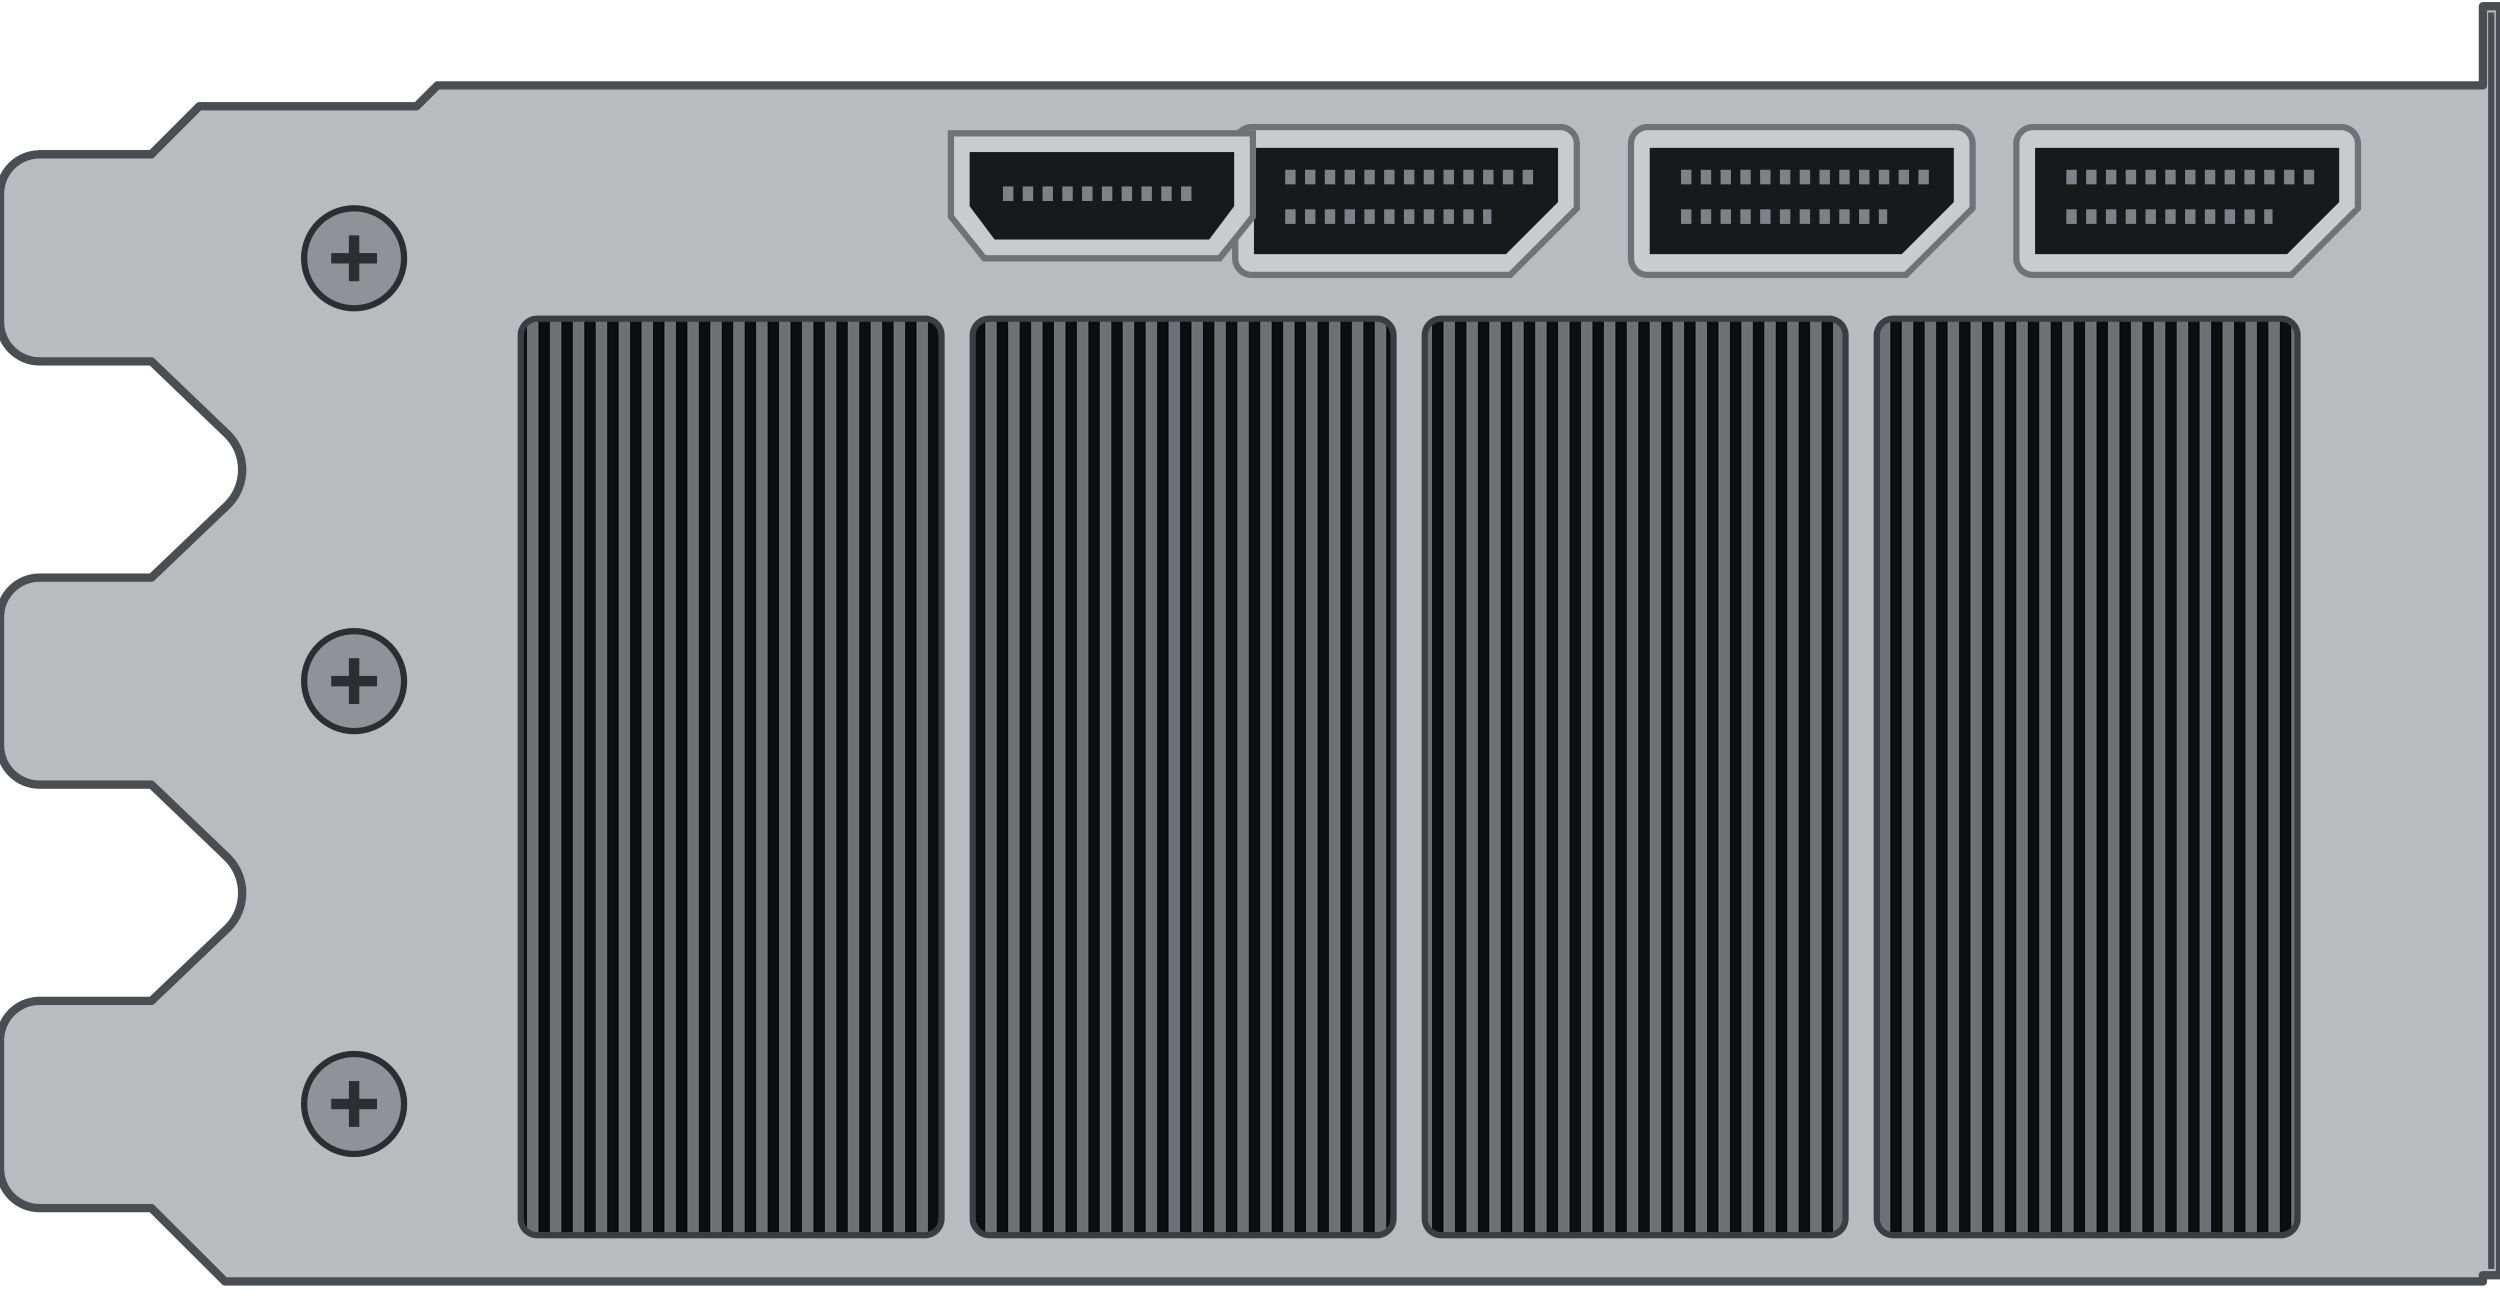
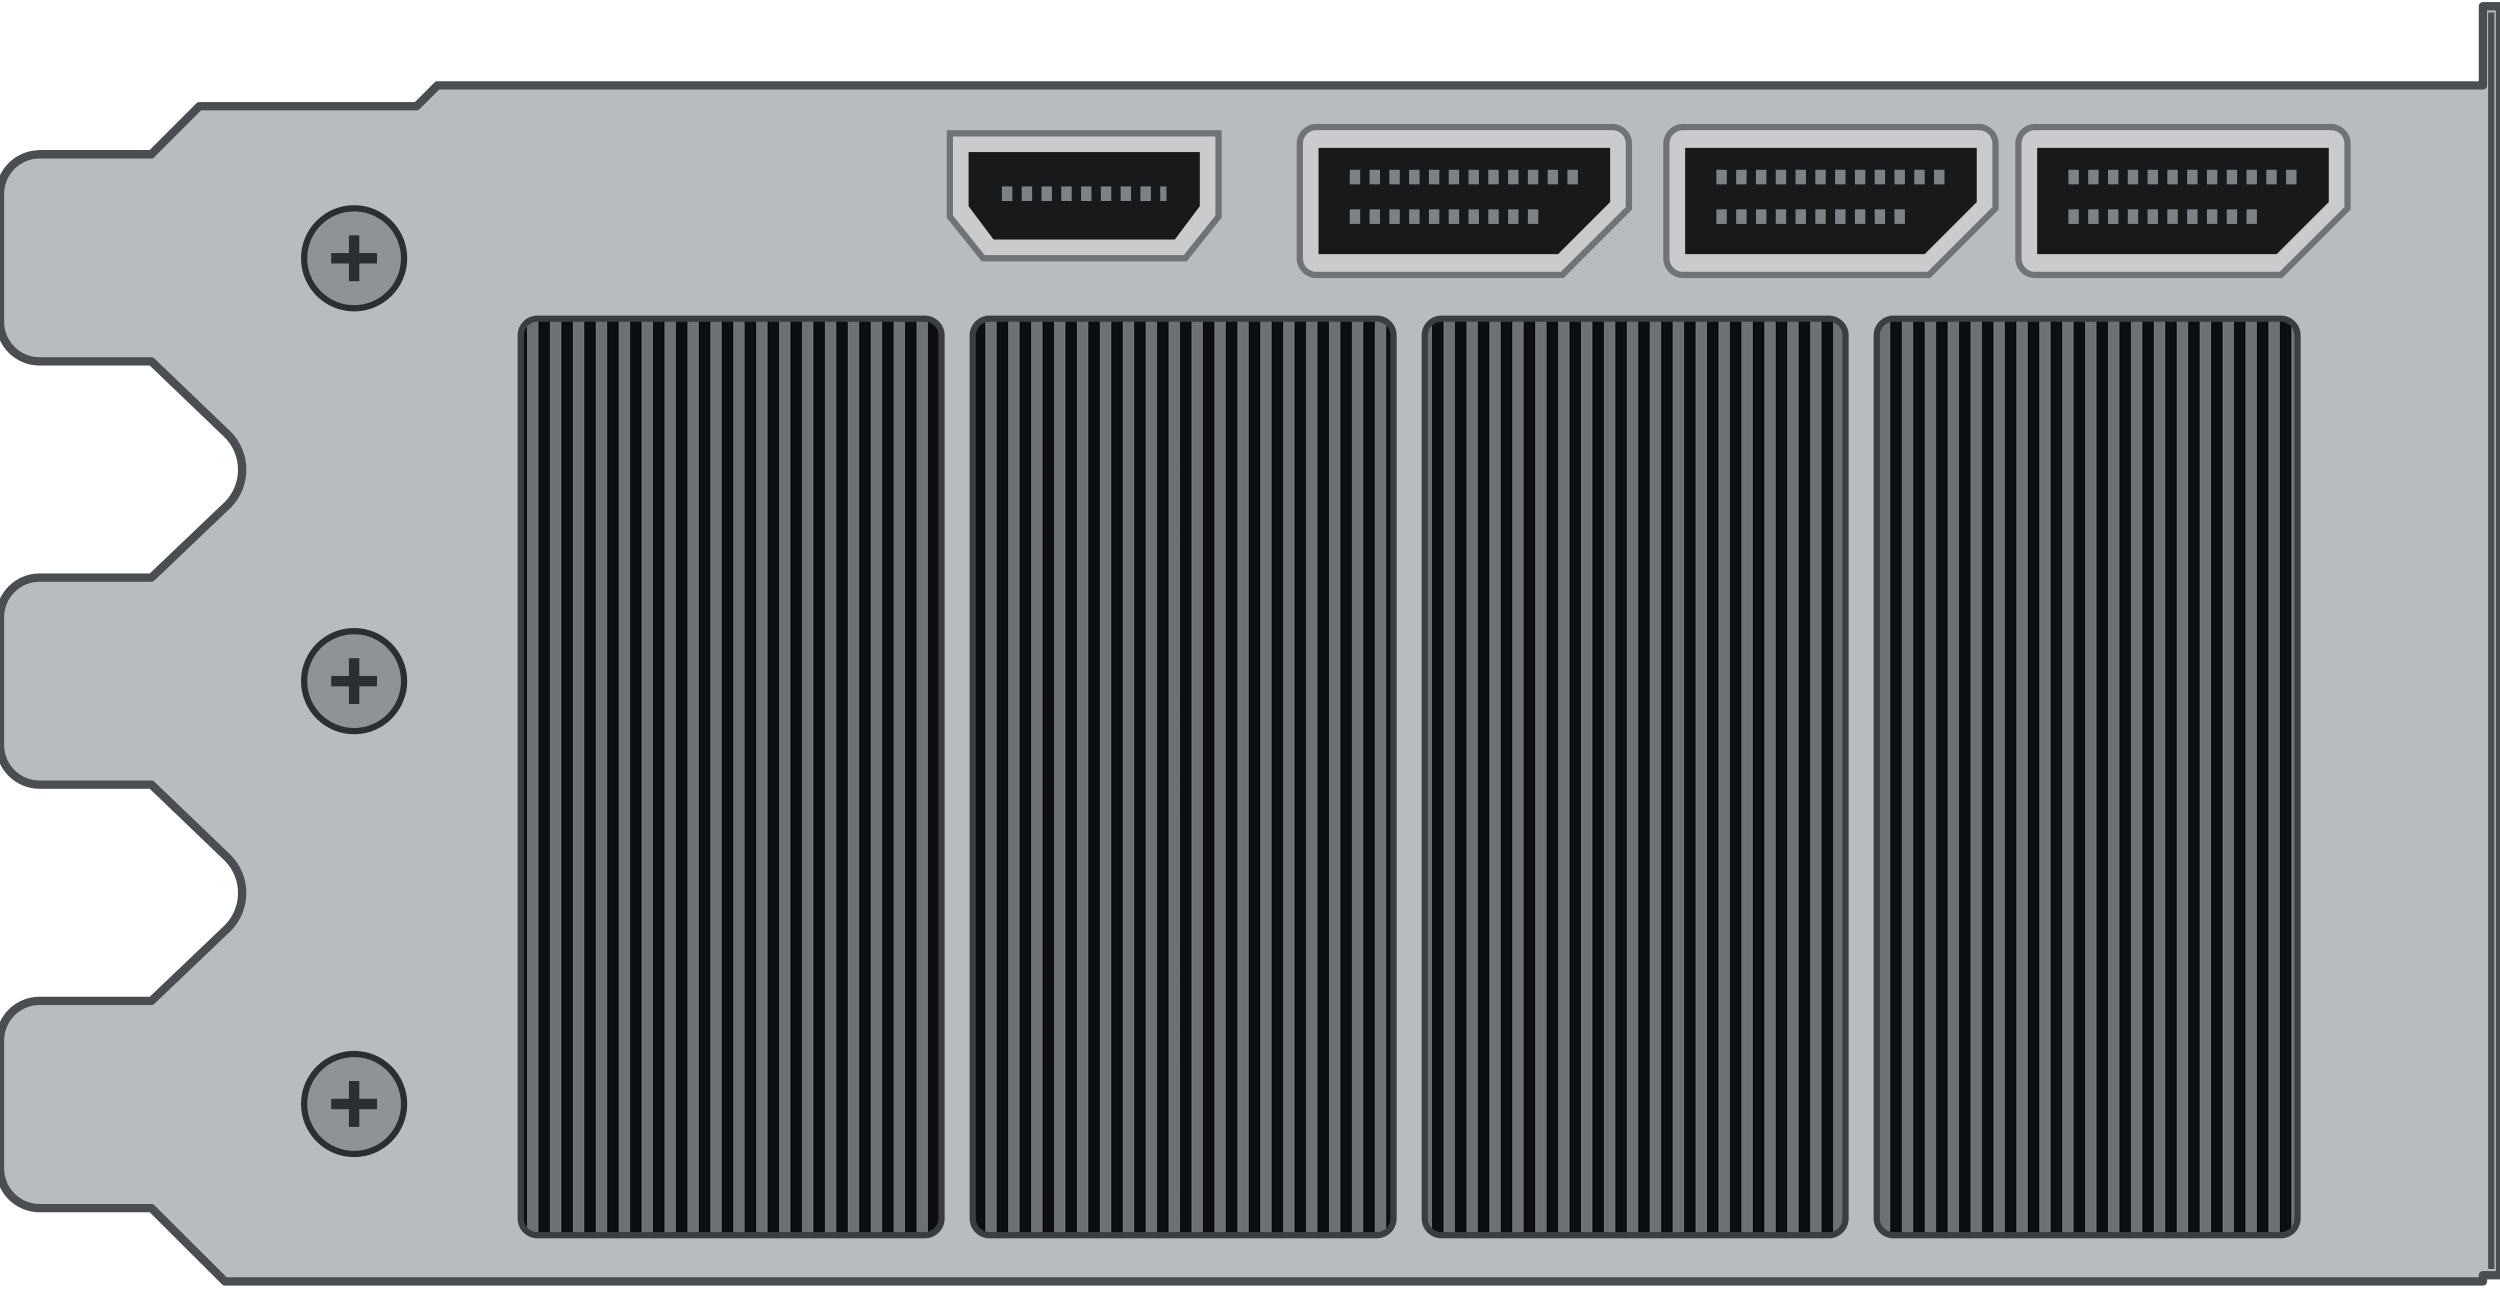
<svg xmlns="http://www.w3.org/2000/svg" width="120.02mm" height="62.23mm" viewBox="0 0 120.02 62.23">
  <path id="plate" d="M1.9 7.4 L7.27 7.4 L9.57 5.1 L20.0 5.1 L21.0 4.1 L119.2 4.1 L119.2 0.3 L120.02 0.3 L120.02 61.22 L119.2 61.22 L119.2 61.52 L10.8 61.52 L7.27 58 L1.9 58 A1.9 1.9 0 0 1 0 56.1 L0 49.95 A1.9 1.9 0 0 1 1.9 48.05 L7.27 48.05 L10.95 44.54 A2.4 2.4 0 0 0 10.95 41.2 L7.27 37.67 L1.9 37.67 A1.9 1.9 0 0 1 0 35.78 L0 29.63 A1.9 1.9 0 0 1 1.9 27.73 L7.27 27.73 L10.95 24.22 A2.4 2.4 0 0 0 10.95 20.88 L7.27 17.35 L1.9 17.35 A1.9 1.9 0 0 1 0 15.46 L0 9.31 A1.9 1.9 0 0 1 1.9 7.41 L7.27 7.41 Z" fill="#b9bcbf" stroke="#4a4e52" stroke-width="0.4" stroke-linejoin="round" />
  <path id="flange-fold" d="M119.6 0.6 V60.92" stroke="#4a4e52" stroke-width="0.3" fill="none" />
  <g id="display-port-1">
-     <path d="M97.6 6.1 L112.4 6.1 A0.8 0.8 0 0 1 113.2 6.9 L113.2 10.0 L110 13.2 L97.6 13.2 A0.8 0.8 0 0 1 96.8 12.4 L96.8 6.9 A0.8 0.8 0 0 1 97.6 6.1 Z" fill="#c9cbcc" stroke="#6f7378" stroke-width="0.3" />
-     <path d="M97.7 7.1 L112.3 7.1 L112.3 9.7 L109.8 12.2 L97.7 12.2 Z" fill="#18191b" />
-     <path d="M99.2 8.5 H111.1 M99.2 10.4 H109.1" stroke="#7d8288" stroke-width="0.7" stroke-dasharray="0.5 0.45" fill="none" />
+     <path d="M97.7 6.1 L111.9 6.1 A0.8 0.8 0 0 1 112.7 6.9 L112.7 10.0 L109.5 13.2 L97.7 13.2 A0.8 0.8 0 0 1 96.9 12.4 L96.9 6.9 A0.8 0.8 0 0 1 97.7 6.1 Z" fill="#c9cbcc" stroke="#6f7378" stroke-width="0.3" />
+     <path d="M97.8 7.1 L111.8 7.1 L111.8 9.7 L109.3 12.2 L97.8 12.2 Z" fill="#18191b" />
+     <path d="M99.3 8.5 H110.6 M99.3 10.4 H108.6" stroke="#7d8288" stroke-width="0.7" stroke-dasharray="0.5 0.45" fill="none" />
  </g>
  <g id="display-port-2">
-     <path d="M79.1 6.1 L93.9 6.1 A0.8 0.8 0 0 1 94.7 6.9 L94.7 10.0 L91.5 13.2 L79.1 13.2 A0.8 0.8 0 0 1 78.3 12.4 L78.3 6.9 A0.8 0.8 0 0 1 79.1 6.1 Z" fill="#c9cbcc" stroke="#6f7378" stroke-width="0.3" />
-     <path d="M79.2 7.1 L93.8 7.1 L93.8 9.7 L91.3 12.2 L79.2 12.2 Z" fill="#18191b" />
-     <path d="M80.7 8.5 H92.6 M80.7 10.4 H90.6" stroke="#7d8288" stroke-width="0.7" stroke-dasharray="0.5 0.45" fill="none" />
+     <path d="M80.8 6.1 L95.0 6.1 A0.8 0.8 0 0 1 95.8 6.9 L95.8 10.0 L92.6 13.2 L80.8 13.2 A0.8 0.8 0 0 1 80.0 12.4 L80.0 6.9 A0.8 0.8 0 0 1 80.8 6.1 Z" fill="#c9cbcc" stroke="#6f7378" stroke-width="0.3" />
+     <path d="M80.9 7.1 L94.9 7.1 L94.9 9.7 L92.4 12.2 L80.9 12.2 Z" fill="#18191b" />
+     <path d="M82.4 8.5 H93.7 M82.4 10.4 H91.7" stroke="#7d8288" stroke-width="0.7" stroke-dasharray="0.5 0.45" fill="none" />
  </g>
  <g id="display-port-3">
-     <path d="M60.1 6.1 L74.9 6.1 A0.8 0.8 0 0 1 75.7 6.9 L75.7 10.0 L72.5 13.2 L60.1 13.2 A0.8 0.8 0 0 1 59.3 12.4 L59.3 6.9 A0.8 0.8 0 0 1 60.1 6.1 Z" fill="#c9cbcc" stroke="#6f7378" stroke-width="0.3" />
-     <path d="M60.2 7.1 L74.8 7.1 L74.8 9.7 L72.3 12.2 L60.2 12.2 Z" fill="#18191b" />
-     <path d="M61.7 8.5 H73.6 M61.7 10.4 H71.6" stroke="#7d8288" stroke-width="0.7" stroke-dasharray="0.5 0.45" fill="none" />
+     <path d="M63.2 6.1 L77.4 6.1 A0.8 0.8 0 0 1 78.2 6.9 L78.2 10.0 L75.0 13.2 L63.2 13.2 A0.8 0.8 0 0 1 62.4 12.4 L62.4 6.9 A0.8 0.8 0 0 1 63.2 6.1 Z" fill="#c9cbcc" stroke="#6f7378" stroke-width="0.3" />
+     <path d="M63.3 7.1 L77.3 7.1 L77.3 9.7 L74.8 12.2 L63.3 12.2 Z" fill="#18191b" />
+     <path d="M64.8 8.5 H76.1 M64.8 10.4 H74.1" stroke="#7d8288" stroke-width="0.7" stroke-dasharray="0.5 0.45" fill="none" />
  </g>
  <g id="hdmi">
-     <path d="M45.65 6.4 L60.15 6.4 L60.15 10.4 L58.55 12.4 L47.25 12.4 L45.65 10.4 Z" fill="#c9cbcc" stroke="#6f7378" stroke-width="0.3" />
-     <path d="M46.55 7.3 L59.25 7.3 L59.25 9.9 L58.05 11.5 L47.75 11.5 L46.55 9.9 Z" fill="#18191b" />
-     <path d="M48.15 9.3 H57.65" stroke="#7d8288" stroke-width="0.7" stroke-dasharray="0.5 0.45" fill="none" />
+     <path d="M45.6 6.4 L58.5 6.4 L58.5 10.4 L56.9 12.4 L47.2 12.4 L45.6 10.4 Z" fill="#c9cbcc" stroke="#6f7378" stroke-width="0.3" />
+     <path d="M46.5 7.3 L57.6 7.3 L57.6 9.9 L56.4 11.5 L47.7 11.5 L46.5 9.9 Z" fill="#18191b" />
+     <path d="M48.1 9.3 H56.0" stroke="#7d8288" stroke-width="0.7" stroke-dasharray="0.5 0.45" fill="none" />
  </g>
  <defs>
    <pattern id="slits" patternUnits="userSpaceOnUse" width="1.1" height="1.1">
      <rect width="1.1" height="1.1" fill="#0d0e0f" />
      <rect width="0.55" height="1.1" fill="#6c7176" />
    </pattern>
  </defs>
  <rect id="vent-1" x="25" y="15.3" width="20.2" height="44" rx="0.8" fill="url(#slits)" stroke="#3a3e43" stroke-width="0.3" />
  <rect id="vent-2" x="46.7" y="15.3" width="20.2" height="44" rx="0.8" fill="url(#slits)" stroke="#3a3e43" stroke-width="0.3" />
  <rect id="vent-3" x="68.4" y="15.3" width="20.2" height="44" rx="0.8" fill="url(#slits)" stroke="#3a3e43" stroke-width="0.3" />
  <rect id="vent-4" x="90.1" y="15.3" width="20.2" height="44" rx="0.8" fill="url(#slits)" stroke="#3a3e43" stroke-width="0.3" />
  <g id="screw-1">
    <circle cx="17" cy="12.4" r="2.4" fill="#8f9397" stroke="#2c2f32" stroke-width="0.3" />
    <path d="M17 13.5 h2.2 M18.1 12.4 v2.2" stroke="#2c2f32" stroke-width="0.5" transform="translate(-1.1 -1.1)" />
  </g>
  <g id="screw-2">
    <circle cx="17" cy="32.7" r="2.4" fill="#8f9397" stroke="#2c2f32" stroke-width="0.3" />
    <path d="M17 33.8 h2.2 M18.1 32.7 v2.2" stroke="#2c2f32" stroke-width="0.5" transform="translate(-1.1 -1.1)" />
  </g>
  <g id="screw-3">
    <circle cx="17" cy="53" r="2.4" fill="#8f9397" stroke="#2c2f32" stroke-width="0.3" />
    <path d="M17 54.1 h2.2 M18.1 53 v2.2" stroke="#2c2f32" stroke-width="0.5" transform="translate(-1.1 -1.1)" />
  </g>
</svg>
